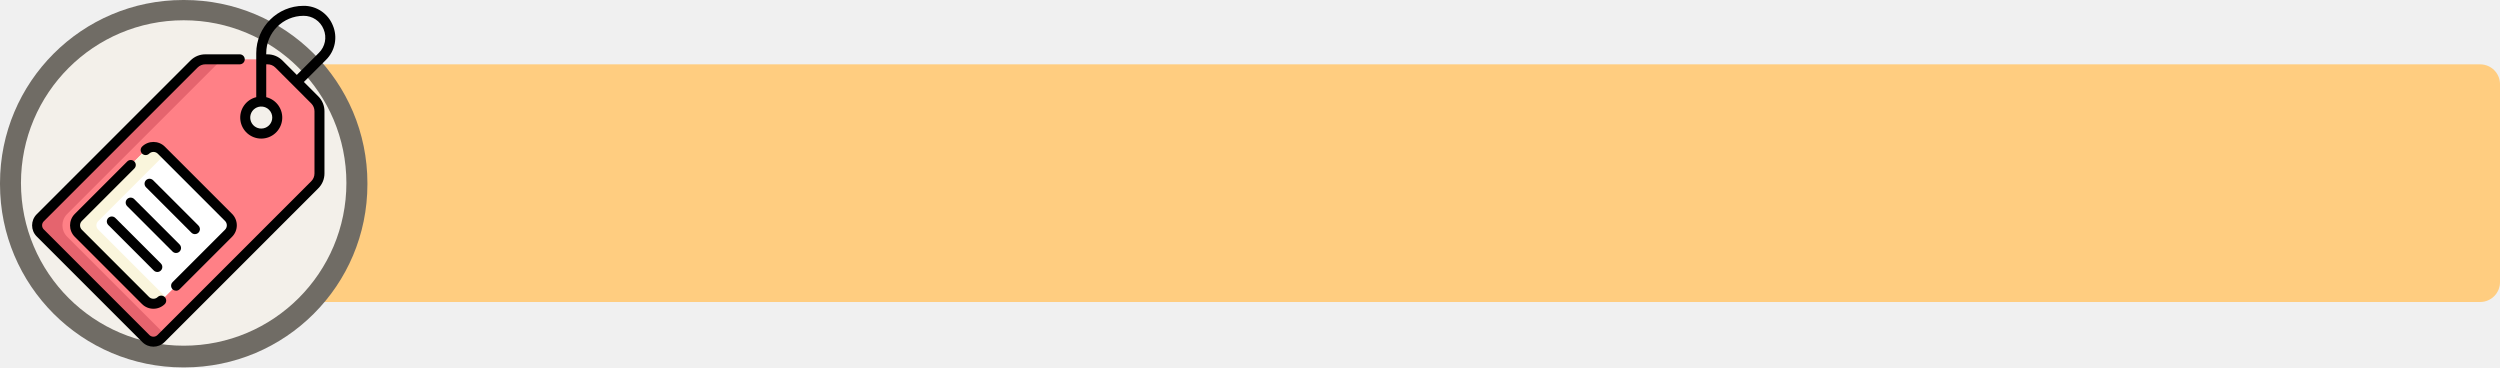
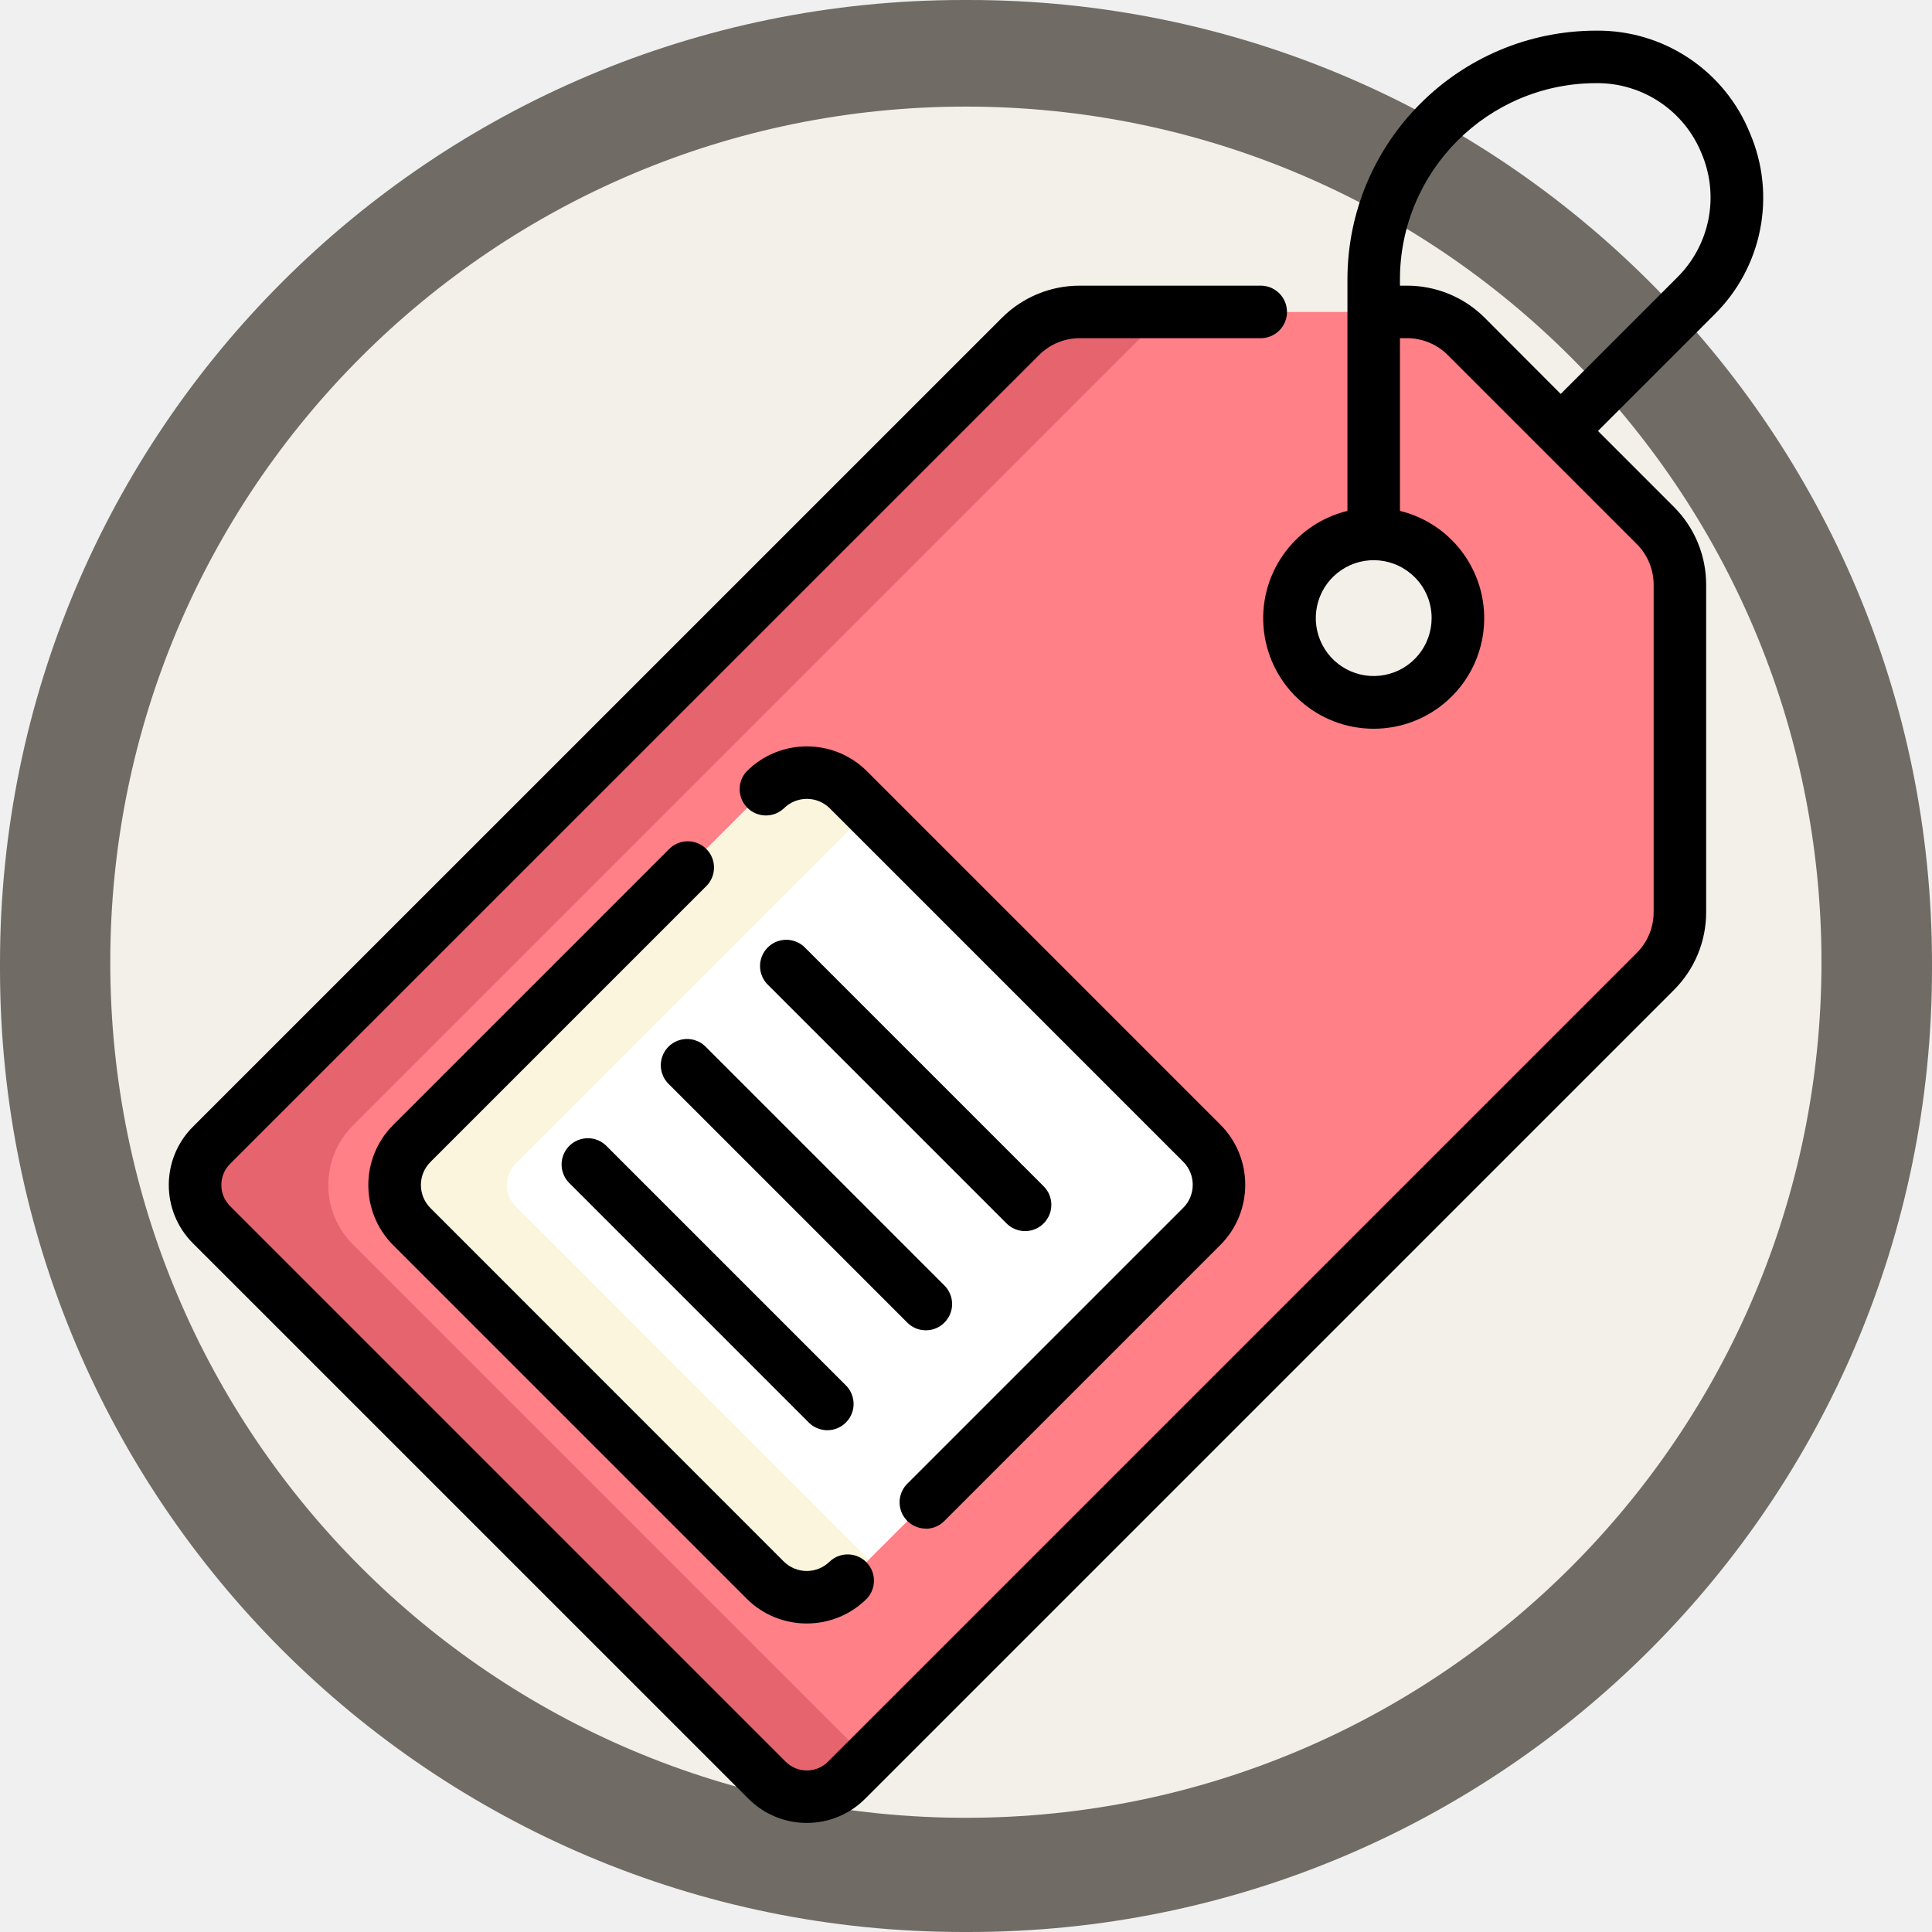
- <svg xmlns="http://www.w3.org/2000/svg" width="505" height="74.218" viewBox="0 0 505 74.218">
-   <g id="Grupo_1174122" data-name="Grupo 1174122" transform="translate(-180 -2224)">
-     <rect id="Rectángulo_418194" data-name="Rectángulo 418194" width="474.27" height="48" rx="4" transform="translate(210.73 2237)" fill="#ffcd80" />
-     <g id="Grupo_1174121" data-name="Grupo 1174121" transform="translate(180 2224)">
-       <g id="Grupo_1162067" data-name="Grupo 1162067">
-         <rect id="Rectángulo_405442" data-name="Rectángulo 405442" width="74.218" height="74.218" rx="37" fill="#706c65" />
-         <rect id="Rectángulo_405308" data-name="Rectángulo 405308" width="65.736" height="65.736" rx="32.868" transform="translate(4.236 4.095)" fill="#f3f0ea" />
-       </g>
-       <g id="Grupo_1162068" data-name="Grupo 1162068" transform="translate(6.486 1.178)">
-         <g id="Grupo_1114400" data-name="Grupo 1114400" transform="translate(1.009 10.806)">
-           <path id="Trazado_918490" data-name="Trazado 918490" d="M91.866,88.553,84.614,81.3a3.234,3.234,0,0,0-2.287-.947H69.761a3.234,3.234,0,0,0-2.287.947L36.407,112.368a2.156,2.156,0,0,0,0,3.049L57.75,136.76a2.156,2.156,0,0,0,3.049,0l31.068-31.068a3.233,3.233,0,0,0,.947-2.287V90.84A3.233,3.233,0,0,0,91.866,88.553ZM83.338,94.4a3.234,3.234,0,1,1,0-4.573A3.234,3.234,0,0,1,83.338,94.4Z" transform="translate(-35.775 -80.353)" fill="#ff8086" />
-           <path id="Trazado_918491" data-name="Trazado 918491" d="M123.786,226.254l-13.572-13.572a2.261,2.261,0,0,0-3.2,0L93.445,226.254a2.261,2.261,0,0,0,0,3.2l13.572,13.572,3.978-.78,12.792-12.791A2.261,2.261,0,0,0,123.786,226.254Z" transform="translate(-85.116 -194.313)" fill="#fff" />
-           <path id="Trazado_918492" data-name="Trazado 918492" d="M41.837,116.179a3.234,3.234,0,0,1,0-4.573L73.089,80.353H69.76a3.234,3.234,0,0,0-2.287.947L36.406,112.368a2.156,2.156,0,0,0,0,3.049L57.749,136.76a2.156,2.156,0,0,0,3.049,0l.81-.81Z" transform="translate(-35.774 -80.353)" fill="#e5646e" />
-           <path id="Trazado_918493" data-name="Trazado 918493" d="M110.994,213.463l-.78-.78a2.261,2.261,0,0,0-3.2,0L93.444,226.255a2.261,2.261,0,0,0,0,3.2l13.572,13.572a2.261,2.261,0,0,0,3.2,0l.78-.78L97.44,228.69a1.183,1.183,0,0,1,0-1.673Z" transform="translate(-85.115 -194.314)" fill="#faf5dc" />
-         </g>
-         <g id="Grupo_1114401" data-name="Grupo 1114401">
-           <path id="Trazado_918494" data-name="Trazado 918494" d="M140.963,318.31l9.147,9.147a1.009,1.009,0,1,0,1.426-1.426l-9.147-9.147a1.009,1.009,0,1,0-1.426,1.426Z" transform="translate(-125.553 -274.014)" />
-           <path id="Trazado_918495" data-name="Trazado 918495" d="M179.165,299.41a1.009,1.009,0,0,0,.713-1.722l-9.147-9.147a1.009,1.009,0,1,0-1.426,1.426l9.147,9.147A1,1,0,0,0,179.165,299.41Z" transform="translate(-150.084 -249.483)" />
-           <path id="Trazado_918496" data-name="Trazado 918496" d="M207.507,271.07a1.009,1.009,0,0,0,.713-1.722l-9.147-9.147a1.009,1.009,0,1,0-1.426,1.426l9.147,9.147A1.006,1.006,0,0,0,207.507,271.07Z" transform="translate(-174.614 -224.954)" />
-           <path id="Trazado_918497" data-name="Trazado 918497" d="M98.263,231.861a1.009,1.009,0,0,0-1.426,0l-10.6,10.6a3.27,3.27,0,0,0,0,4.624l13.572,13.572a3.27,3.27,0,0,0,4.624,0,1.009,1.009,0,0,0-1.426-1.426,1.253,1.253,0,0,1-1.771,0L87.666,245.656a1.252,1.252,0,0,1,0-1.771l10.6-10.6A1.008,1.008,0,0,0,98.263,231.861Z" transform="translate(-77.616 -200.425)" />
-           <path id="Trazado_918498" data-name="Trazado 918498" d="M198.31,234.565a1,1,0,0,0,.713-.3l10.6-10.6a3.274,3.274,0,0,0,0-4.624l-13.572-13.572a3.27,3.27,0,0,0-4.624,0,1.009,1.009,0,0,0,1.426,1.426,1.252,1.252,0,0,1,1.771,0l13.572,13.572a1.253,1.253,0,0,1,0,1.771l-10.6,10.6a1.009,1.009,0,0,0,.713,1.722Z" transform="translate(-169.229 -177.016)" />
-           <path id="Trazado_918499" data-name="Trazado 918499" d="M89.018,3.95A6.3,6.3,0,0,0,83.107,0a9.567,9.567,0,0,0-9.556,9.556v8.893a4.245,4.245,0,1,0,2.017,0V11.814h.267a2.211,2.211,0,0,1,1.574.652l7.253,7.253a2.211,2.211,0,0,1,.652,1.574V33.858a2.21,2.21,0,0,1-.652,1.574L53.594,66.5a1.149,1.149,0,0,1-1.623,0L30.628,45.156a1.148,1.148,0,0,1,0-1.623L61.7,12.466a2.211,2.211,0,0,1,1.574-.652h6.978a1.009,1.009,0,0,0,0-2.017H63.27a4.215,4.215,0,0,0-3,1.243L29.2,42.107a3.165,3.165,0,0,0,0,4.476L50.545,67.926a3.168,3.168,0,0,0,4.475,0L86.088,36.858a4.214,4.214,0,0,0,1.243-3V21.292a4.215,4.215,0,0,0-1.243-3l-2.913-2.913,4.456-4.456A6.3,6.3,0,0,0,89.018,3.95ZM76.785,22.568a2.225,2.225,0,1,1-.652-1.574,2.211,2.211,0,0,1,.652,1.574ZM86.2,9.5l-4.456,4.456L78.835,11.04a4.215,4.215,0,0,0-3-1.243h-.267V9.556a7.547,7.547,0,0,1,7.539-7.539,4.322,4.322,0,0,1,4.048,2.7A4.322,4.322,0,0,1,86.2,9.5Z" transform="translate(-28.275)" />
-         </g>
-       </g>
-     </g>
-   </g>
+ <svg xmlns="http://www.w3.org/2000/svg" height="74.218" viewBox="0 0 74.218 74.218" width="74.218">
+   <rect fill="#706c65" height="74.218" rx="37" width="74.218" />
+   <rect fill="#f3f0ea" height="65.736" rx="32.868" width="65.736" x="4.236" y="4.095" />
+   <path d="m91.866 88.553-7.252-7.253a3.234 3.234 0 0 0 -2.287-.947h-12.566a3.234 3.234 0 0 0 -2.287.947l-31.067 31.068a2.156 2.156 0 0 0 0 3.049l21.343 21.343a2.156 2.156 0 0 0 3.049 0l31.068-31.068a3.233 3.233 0 0 0 .947-2.287v-12.565a3.233 3.233 0 0 0 -.948-2.287zm-8.528 5.847a3.234 3.234 0 1 1 0-4.573 3.234 3.234 0 0 1 0 4.573z" fill="#ff8086" transform="translate(-28.28 -68.37)" />
+   <path d="m123.786 226.254-13.572-13.572a2.261 2.261 0 0 0 -3.2 0l-13.569 13.572a2.261 2.261 0 0 0 0 3.2l13.572 13.572 3.978-.78 12.792-12.791a2.261 2.261 0 0 0 -.001-3.201z" fill="#fff" transform="translate(-77.621 -182.33)" />
+   <path d="m41.837 116.179a3.234 3.234 0 0 1 0-4.573l31.252-31.253h-3.329a3.234 3.234 0 0 0 -2.287.947l-31.067 31.068a2.156 2.156 0 0 0 0 3.049l21.343 21.343a2.156 2.156 0 0 0 3.049 0l.81-.81z" fill="#e5646e" transform="translate(-28.279 -68.37)" />
+   <path d="m110.994 213.463-.78-.78a2.261 2.261 0 0 0 -3.2 0l-13.57 13.572a2.261 2.261 0 0 0 0 3.2l13.572 13.572a2.261 2.261 0 0 0 3.2 0l.78-.78-13.556-13.557a1.183 1.183 0 0 1 0-1.673z" fill="#faf5dc" transform="translate(-77.62 -182.331)" />
+   <path d="m140.963 318.31 9.147 9.147a1.009 1.009 0 1 0 1.426-1.426l-9.147-9.147a1.009 1.009 0 1 0 -1.426 1.426z" transform="translate(-119.067 -272.837)" />
+   <path d="m179.165 299.41a1.009 1.009 0 0 0 .713-1.722l-9.147-9.147a1.009 1.009 0 1 0 -1.426 1.426l9.147 9.147a1 1 0 0 0 .713.296z" transform="translate(-143.598 -248.306)" />
+   <path d="m207.507 271.07a1.009 1.009 0 0 0 .713-1.722l-9.147-9.147a1.009 1.009 0 1 0 -1.426 1.426l9.147 9.147a1.006 1.006 0 0 0 .713.296z" transform="translate(-168.128 -223.777)" />
+   <path d="m98.263 231.861a1.009 1.009 0 0 0 -1.426 0l-10.6 10.6a3.27 3.27 0 0 0 0 4.624l13.572 13.572a3.27 3.27 0 0 0 4.624 0 1.009 1.009 0 0 0 -1.426-1.426 1.253 1.253 0 0 1 -1.771 0l-13.57-13.575a1.252 1.252 0 0 1 0-1.771l10.6-10.6a1.008 1.008 0 0 0 -.003-1.424z" transform="translate(-71.13 -199.248)" />
+   <path d="m198.31 234.565a1 1 0 0 0 .713-.3l10.6-10.6a3.274 3.274 0 0 0 0-4.624l-13.572-13.572a3.27 3.27 0 0 0 -4.624 0 1.009 1.009 0 0 0 1.426 1.426 1.252 1.252 0 0 1 1.771 0l13.572 13.572a1.253 1.253 0 0 1 0 1.771l-10.6 10.6a1.009 1.009 0 0 0 .713 1.722z" transform="translate(-162.743 -175.839)" />
+   <path d="m89.018 3.95a6.3 6.3 0 0 0 -5.911-3.95 9.567 9.567 0 0 0 -9.556 9.556v8.893a4.245 4.245 0 1 0 2.017 0v-6.635h.267a2.211 2.211 0 0 1 1.574.652l7.253 7.253a2.211 2.211 0 0 1 .652 1.574v12.565a2.21 2.21 0 0 1 -.652 1.574l-31.068 31.068a1.149 1.149 0 0 1 -1.623 0l-21.343-21.344a1.148 1.148 0 0 1 0-1.623l31.072-31.067a2.211 2.211 0 0 1 1.574-.652h6.978a1.009 1.009 0 0 0 0-2.017h-6.982a4.215 4.215 0 0 0 -3 1.243l-31.07 31.067a3.165 3.165 0 0 0 0 4.476l21.345 21.343a3.168 3.168 0 0 0 4.475 0l31.068-31.068a4.214 4.214 0 0 0 1.243-3v-12.566a4.215 4.215 0 0 0 -1.243-3l-2.913-2.913 4.456-4.456a6.3 6.3 0 0 0 1.387-6.973zm-12.233 18.618a2.225 2.225 0 1 1 -.652-1.574 2.211 2.211 0 0 1 .652 1.574zm9.415-13.068-4.456 4.456-2.909-2.916a4.215 4.215 0 0 0 -3-1.243h-.267v-.241a7.547 7.547 0 0 1 7.539-7.539 4.322 4.322 0 0 1 4.048 2.7 4.322 4.322 0 0 1 -.955 4.783z" transform="translate(-21.789 1.177)" />
</svg>
